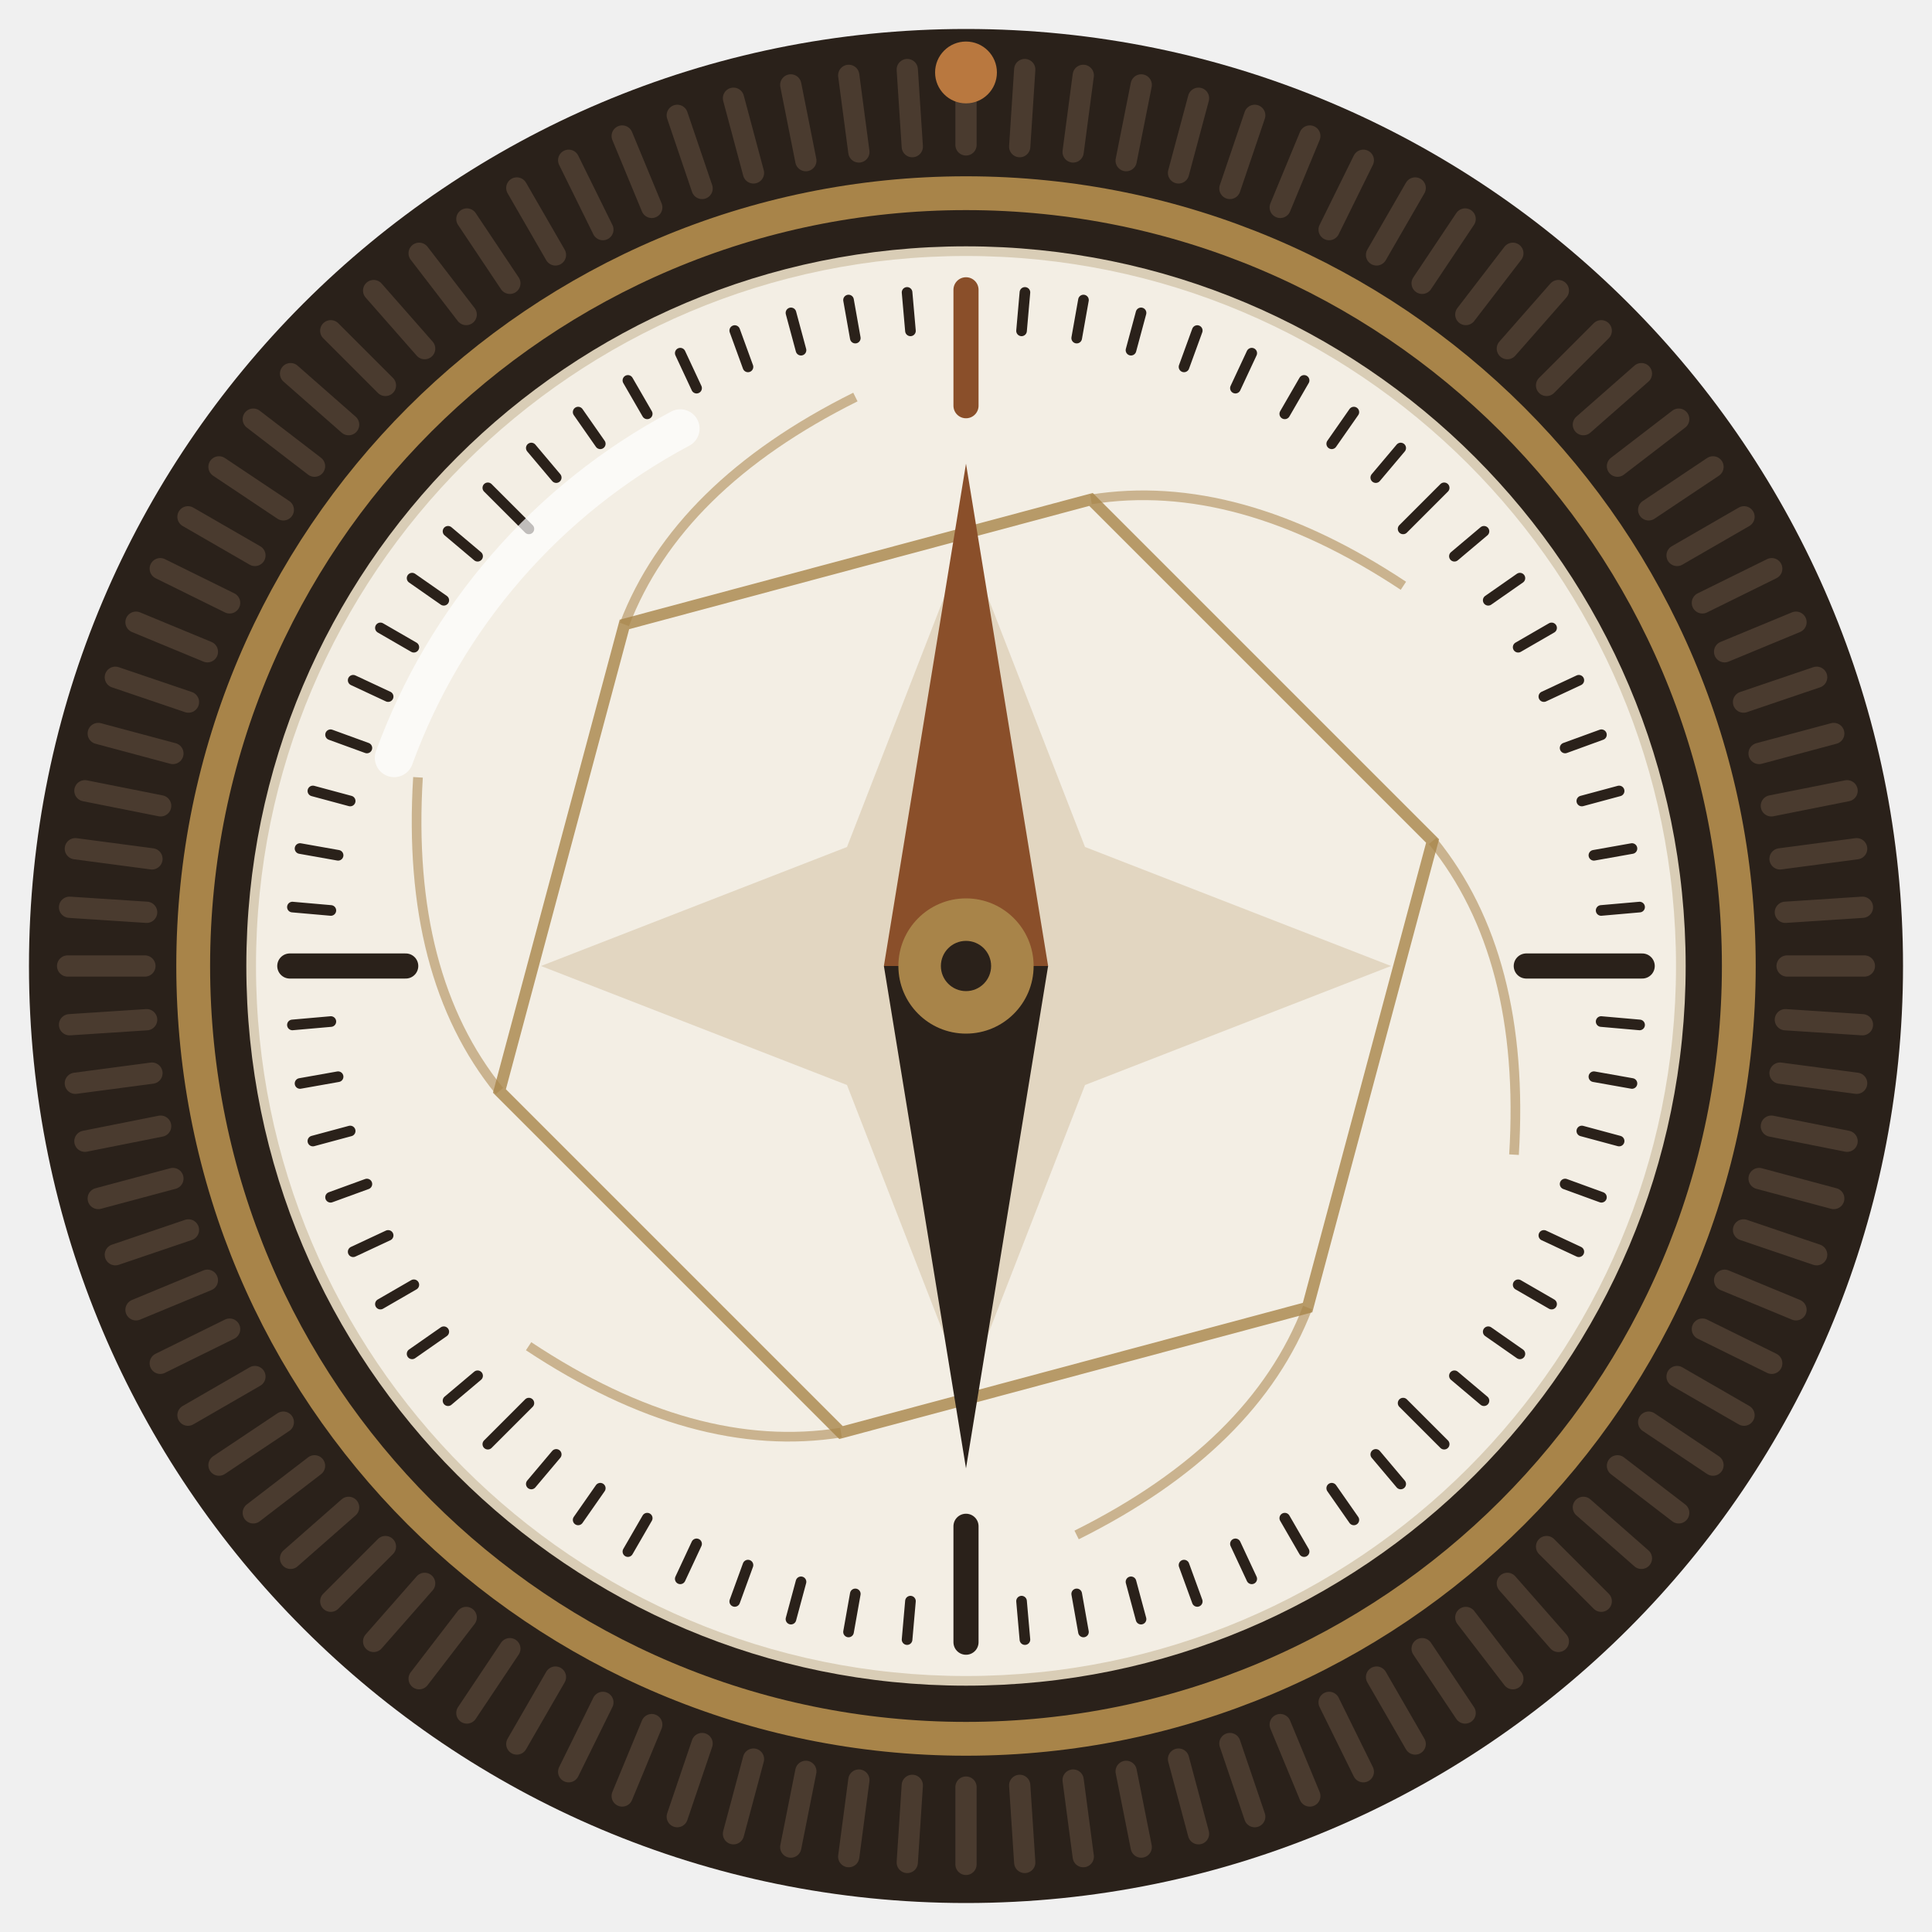
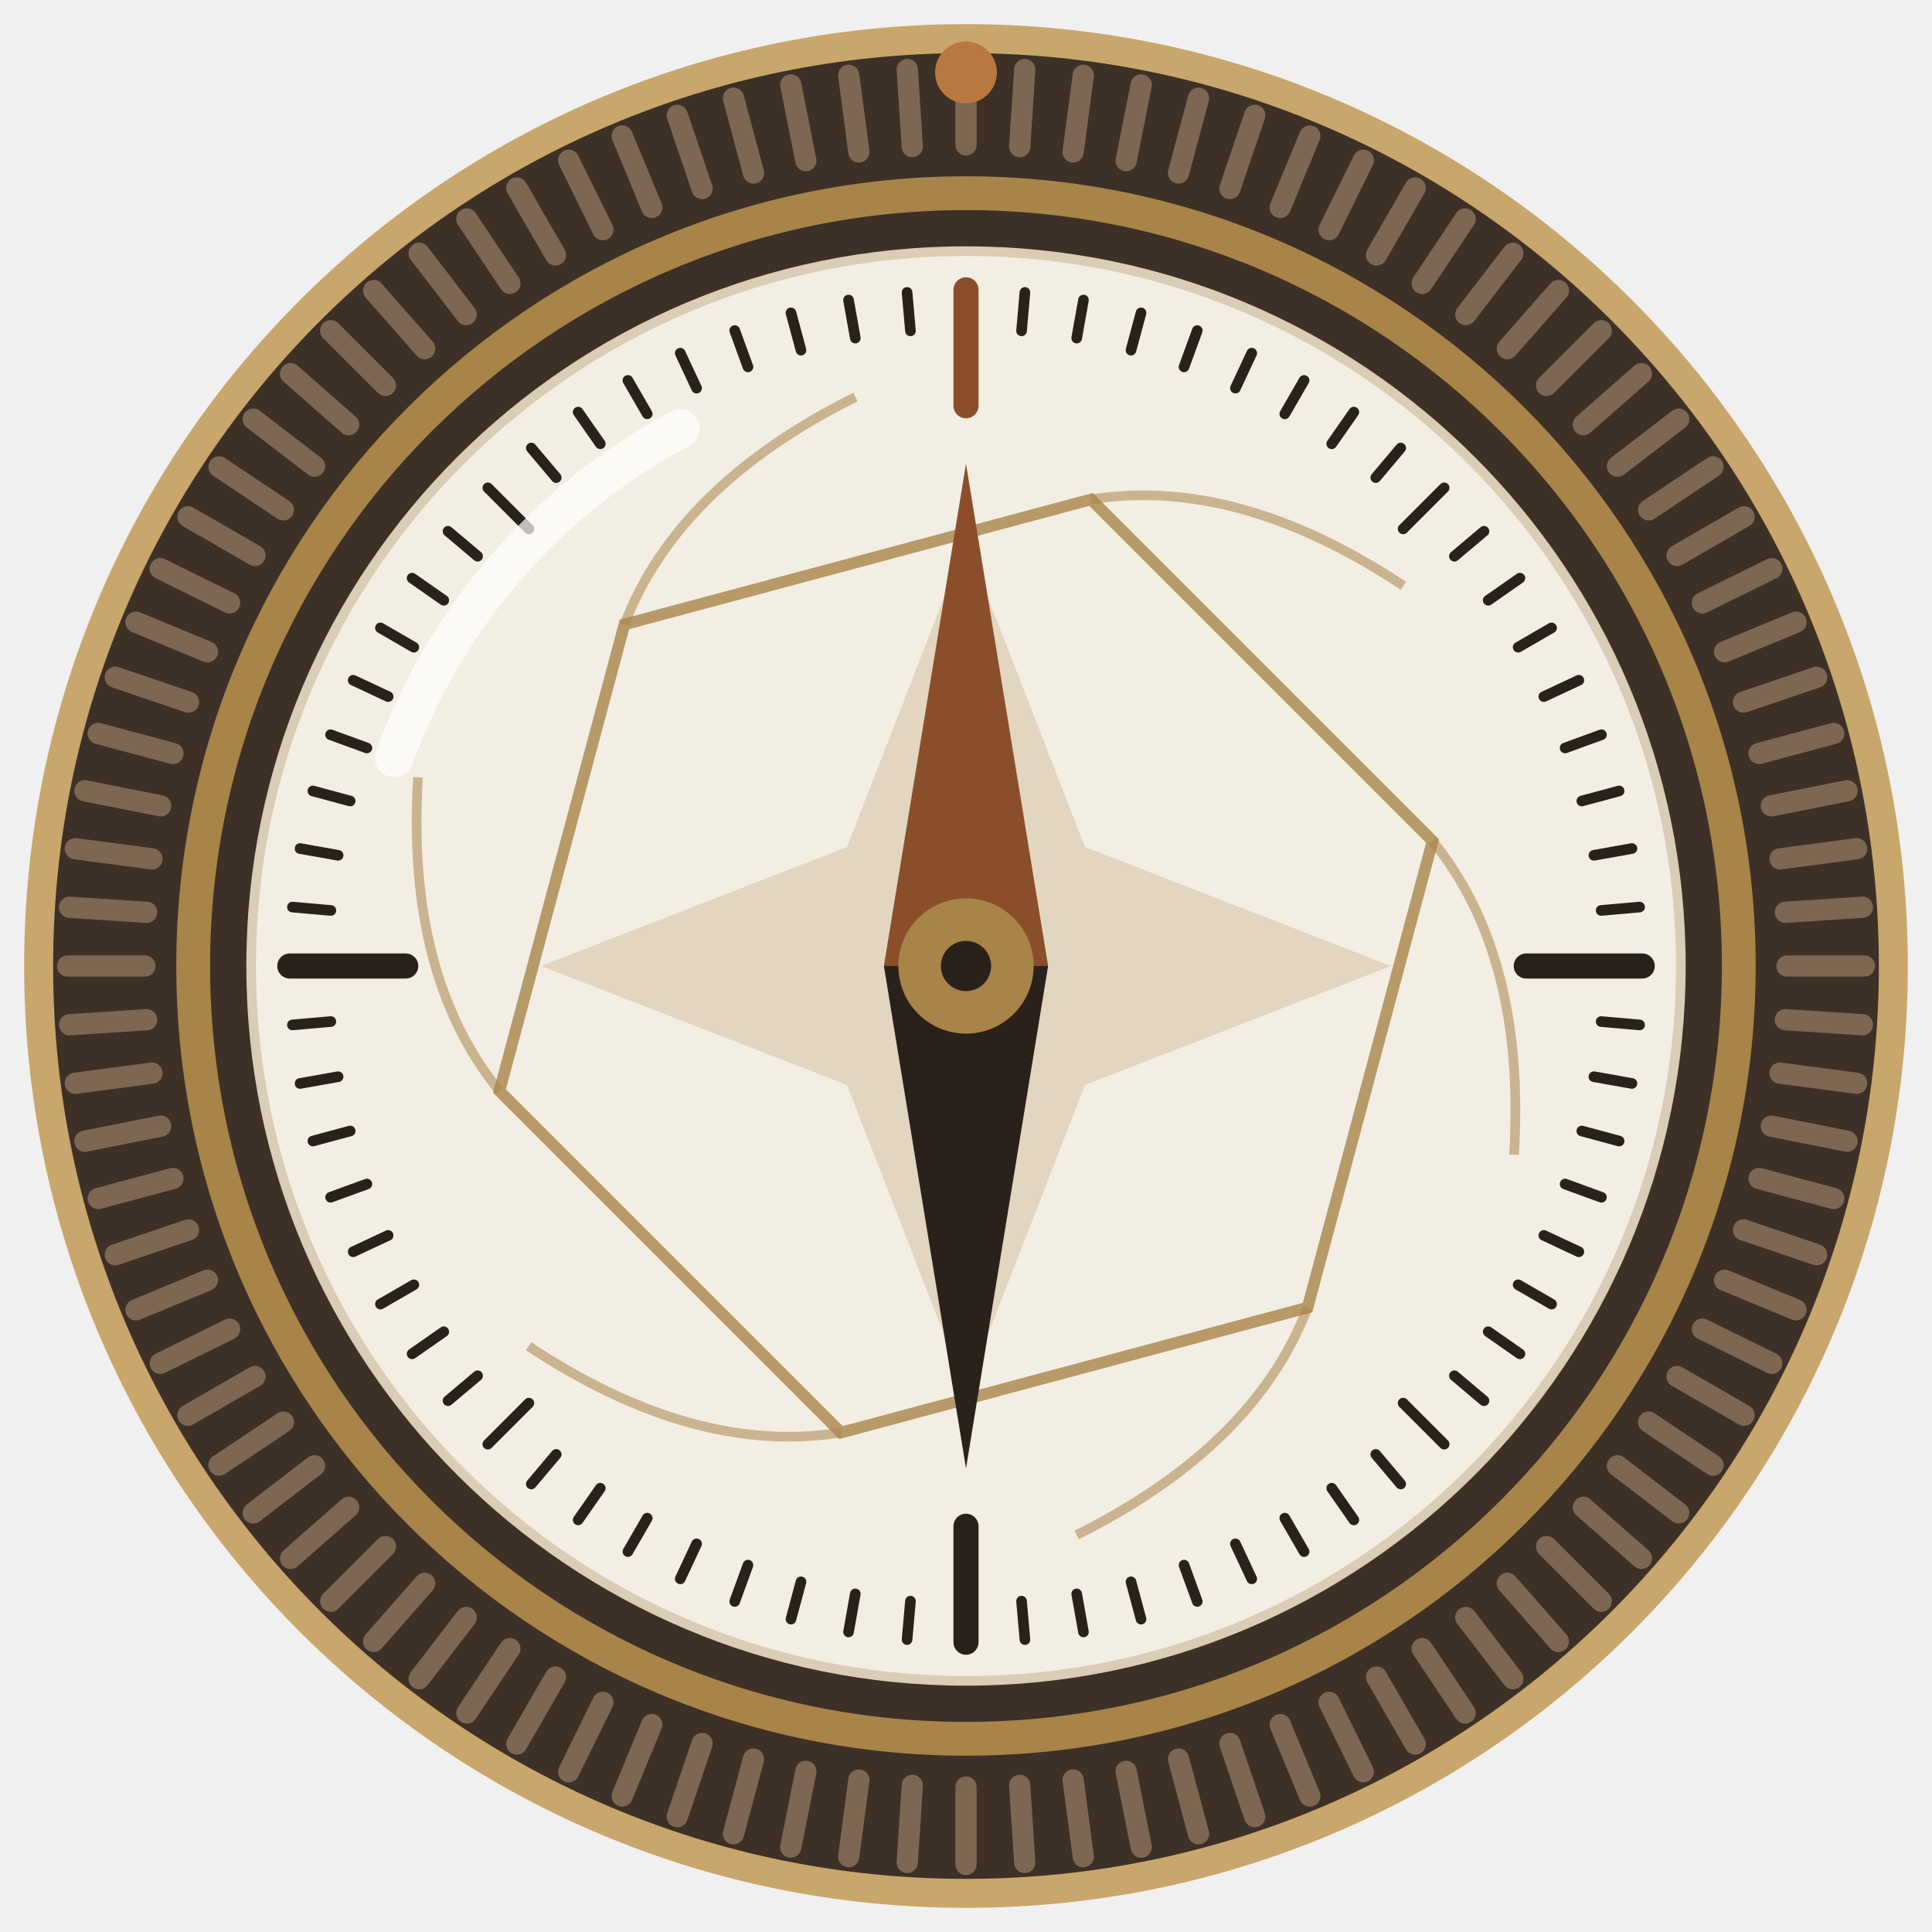
<svg xmlns="http://www.w3.org/2000/svg" viewBox="0 0 200 200" width="512" height="512" role="img" aria-label="Rumo Trip — símbolo lente e bússola, animado">
-   <circle cx="100" cy="100" r="97" fill="#2a211a" />
-   <g stroke="#4a3b2f" stroke-width="2.2" stroke-linecap="round">
+   <circle cx="100" cy="100" r="97" fill="#3d3026" />
+   <g stroke="#7d6753" stroke-width="2.2" stroke-linecap="round">
    <line x1="100.00" y1="7.00" x2="100.00" y2="15.00" />
    <line x1="106.08" y1="7.20" x2="105.56" y2="15.18" />
    <line x1="112.14" y1="7.80" x2="111.09" y2="15.73" />
    <line x1="118.14" y1="8.79" x2="116.58" y2="16.63" />
    <line x1="124.07" y1="10.17" x2="122.00" y2="17.90" />
    <line x1="129.89" y1="11.94" x2="127.32" y2="19.51" />
    <line x1="135.59" y1="14.08" x2="132.53" y2="21.47" />
    <line x1="141.13" y1="16.59" x2="137.59" y2="23.77" />
    <line x1="146.50" y1="19.46" x2="142.50" y2="26.39" />
    <line x1="151.67" y1="22.67" x2="147.22" y2="29.33" />
    <line x1="156.61" y1="26.22" x2="151.74" y2="32.56" />
    <line x1="161.32" y1="30.08" x2="156.04" y2="36.09" />
    <line x1="165.76" y1="34.24" x2="160.10" y2="39.90" />
    <line x1="169.92" y1="38.68" x2="163.91" y2="43.96" />
    <line x1="173.78" y1="43.39" x2="167.44" y2="48.26" />
    <line x1="177.33" y1="48.33" x2="170.67" y2="52.78" />
    <line x1="180.54" y1="53.50" x2="173.61" y2="57.50" />
    <line x1="183.41" y1="58.87" x2="176.23" y2="62.41" />
    <line x1="185.92" y1="64.41" x2="178.53" y2="67.47" />
    <line x1="188.06" y1="70.11" x2="180.49" y2="72.68" />
    <line x1="189.83" y1="75.93" x2="182.10" y2="78.00" />
    <line x1="191.21" y1="81.86" x2="183.37" y2="83.42" />
    <line x1="192.20" y1="87.86" x2="184.27" y2="88.91" />
    <line x1="192.80" y1="93.92" x2="184.82" y2="94.44" />
    <line x1="193.00" y1="100.00" x2="185.00" y2="100.00" />
    <line x1="192.80" y1="106.08" x2="184.82" y2="105.56" />
    <line x1="192.20" y1="112.14" x2="184.27" y2="111.09" />
    <line x1="191.21" y1="118.14" x2="183.37" y2="116.58" />
    <line x1="189.83" y1="124.07" x2="182.10" y2="122.00" />
    <line x1="188.06" y1="129.89" x2="180.49" y2="127.32" />
    <line x1="185.92" y1="135.59" x2="178.53" y2="132.53" />
    <line x1="183.41" y1="141.13" x2="176.23" y2="137.59" />
    <line x1="180.54" y1="146.50" x2="173.61" y2="142.50" />
    <line x1="177.33" y1="151.67" x2="170.67" y2="147.22" />
    <line x1="173.78" y1="156.61" x2="167.44" y2="151.74" />
    <line x1="169.92" y1="161.32" x2="163.91" y2="156.04" />
    <line x1="165.76" y1="165.76" x2="160.10" y2="160.10" />
    <line x1="161.32" y1="169.92" x2="156.04" y2="163.91" />
    <line x1="156.61" y1="173.78" x2="151.74" y2="167.44" />
    <line x1="151.67" y1="177.33" x2="147.22" y2="170.67" />
    <line x1="146.50" y1="180.54" x2="142.50" y2="173.61" />
    <line x1="141.13" y1="183.41" x2="137.59" y2="176.23" />
    <line x1="135.59" y1="185.92" x2="132.53" y2="178.53" />
    <line x1="129.89" y1="188.06" x2="127.32" y2="180.49" />
    <line x1="124.07" y1="189.83" x2="122.00" y2="182.10" />
    <line x1="118.14" y1="191.21" x2="116.58" y2="183.37" />
    <line x1="112.14" y1="192.20" x2="111.09" y2="184.27" />
    <line x1="106.08" y1="192.80" x2="105.56" y2="184.82" />
    <line x1="100.00" y1="193.00" x2="100.00" y2="185.00" />
    <line x1="93.92" y1="192.80" x2="94.44" y2="184.82" />
    <line x1="87.86" y1="192.20" x2="88.91" y2="184.27" />
    <line x1="81.86" y1="191.21" x2="83.42" y2="183.37" />
    <line x1="75.93" y1="189.83" x2="78.00" y2="182.10" />
    <line x1="70.11" y1="188.06" x2="72.68" y2="180.49" />
    <line x1="64.41" y1="185.92" x2="67.47" y2="178.53" />
    <line x1="58.87" y1="183.41" x2="62.41" y2="176.23" />
    <line x1="53.50" y1="180.54" x2="57.50" y2="173.61" />
    <line x1="48.33" y1="177.33" x2="52.78" y2="170.67" />
    <line x1="43.39" y1="173.78" x2="48.26" y2="167.44" />
    <line x1="38.68" y1="169.92" x2="43.96" y2="163.91" />
    <line x1="34.24" y1="165.76" x2="39.90" y2="160.10" />
    <line x1="30.08" y1="161.32" x2="36.09" y2="156.04" />
    <line x1="26.22" y1="156.61" x2="32.56" y2="151.74" />
    <line x1="22.67" y1="151.67" x2="29.33" y2="147.22" />
    <line x1="19.46" y1="146.50" x2="26.39" y2="142.50" />
    <line x1="16.59" y1="141.13" x2="23.77" y2="137.59" />
    <line x1="14.08" y1="135.59" x2="21.47" y2="132.53" />
    <line x1="11.94" y1="129.89" x2="19.51" y2="127.32" />
    <line x1="10.17" y1="124.07" x2="17.90" y2="122.00" />
    <line x1="8.79" y1="118.14" x2="16.63" y2="116.58" />
    <line x1="7.80" y1="112.14" x2="15.73" y2="111.09" />
    <line x1="7.20" y1="106.08" x2="15.18" y2="105.56" />
    <line x1="7.00" y1="100.00" x2="15.00" y2="100.00" />
    <line x1="7.20" y1="93.92" x2="15.18" y2="94.44" />
    <line x1="7.80" y1="87.86" x2="15.73" y2="88.91" />
    <line x1="8.79" y1="81.86" x2="16.63" y2="83.42" />
    <line x1="10.17" y1="75.93" x2="17.90" y2="78.00" />
    <line x1="11.94" y1="70.11" x2="19.51" y2="72.68" />
    <line x1="14.08" y1="64.41" x2="21.47" y2="67.47" />
    <line x1="16.59" y1="58.87" x2="23.77" y2="62.41" />
    <line x1="19.46" y1="53.50" x2="26.39" y2="57.50" />
    <line x1="22.67" y1="48.33" x2="29.33" y2="52.78" />
    <line x1="26.22" y1="43.39" x2="32.56" y2="48.26" />
    <line x1="30.08" y1="38.68" x2="36.09" y2="43.96" />
    <line x1="34.24" y1="34.24" x2="39.90" y2="39.90" />
    <line x1="38.68" y1="30.08" x2="43.96" y2="36.09" />
    <line x1="43.39" y1="26.22" x2="48.26" y2="32.56" />
    <line x1="48.33" y1="22.67" x2="52.78" y2="29.33" />
    <line x1="53.50" y1="19.46" x2="57.50" y2="26.39" />
    <line x1="58.87" y1="16.59" x2="62.41" y2="23.77" />
    <line x1="64.41" y1="14.08" x2="67.47" y2="21.47" />
    <line x1="70.11" y1="11.94" x2="72.68" y2="19.51" />
    <line x1="75.93" y1="10.17" x2="78.00" y2="17.90" />
    <line x1="81.86" y1="8.79" x2="83.42" y2="16.63" />
    <line x1="87.86" y1="7.80" x2="88.91" y2="15.73" />
    <line x1="93.92" y1="7.20" x2="94.44" y2="15.18" />
  </g>
+   <circle cx="100" cy="100" r="96" fill="none" stroke="#c9a66b" stroke-width="3" />
  <circle cx="100" cy="7.5" r="3.2" fill="#b9783f" />
  <circle cx="100" cy="100" r="80" fill="none" stroke="#a88449" stroke-width="3.5" />
  <circle cx="100" cy="100" r="74" fill="#f3eee4" />
  <circle cx="100" cy="100" r="74" fill="none" stroke="#d9cdb6" stroke-width="1" />
  <g stroke="#2a211a" stroke-width="1.1" stroke-linecap="round">
    <line x1="106.10" y1="30.27" x2="105.75" y2="34.25" />
    <line x1="112.16" y1="31.06" x2="111.46" y2="35.00" />
    <line x1="118.12" y1="32.39" x2="117.08" y2="36.25" />
    <line x1="123.94" y1="34.22" x2="122.57" y2="37.98" />
    <line x1="129.58" y1="36.56" x2="127.89" y2="40.18" />
    <line x1="135.00" y1="39.38" x2="133.00" y2="42.84" />
    <line x1="140.15" y1="42.66" x2="137.86" y2="45.94" />
    <line x1="145.00" y1="46.38" x2="142.42" y2="49.44" />
    <line x1="149.50" y1="50.50" x2="145.25" y2="54.75" />
    <line x1="153.62" y1="55.00" x2="150.56" y2="57.58" />
    <line x1="157.34" y1="59.85" x2="154.06" y2="62.14" />
    <line x1="160.62" y1="65.00" x2="157.16" y2="67.00" />
    <line x1="163.44" y1="70.42" x2="159.82" y2="72.11" />
    <line x1="165.78" y1="76.06" x2="162.02" y2="77.43" />
    <line x1="167.61" y1="81.88" x2="163.75" y2="82.92" />
    <line x1="168.94" y1="87.84" x2="165.00" y2="88.54" />
    <line x1="169.73" y1="93.90" x2="165.75" y2="94.25" />
    <line x1="169.73" y1="106.10" x2="165.75" y2="105.75" />
    <line x1="168.94" y1="112.16" x2="165.00" y2="111.46" />
    <line x1="167.61" y1="118.12" x2="163.75" y2="117.08" />
    <line x1="165.78" y1="123.94" x2="162.02" y2="122.57" />
    <line x1="163.44" y1="129.58" x2="159.82" y2="127.89" />
    <line x1="160.62" y1="135.00" x2="157.16" y2="133.00" />
    <line x1="157.34" y1="140.15" x2="154.06" y2="137.86" />
    <line x1="153.62" y1="145.00" x2="150.56" y2="142.42" />
    <line x1="149.50" y1="149.50" x2="145.25" y2="145.25" />
    <line x1="145.00" y1="153.62" x2="142.42" y2="150.56" />
    <line x1="140.15" y1="157.34" x2="137.86" y2="154.06" />
    <line x1="135.00" y1="160.62" x2="133.00" y2="157.16" />
    <line x1="129.58" y1="163.44" x2="127.89" y2="159.82" />
    <line x1="123.94" y1="165.78" x2="122.57" y2="162.02" />
    <line x1="118.12" y1="167.61" x2="117.08" y2="163.75" />
    <line x1="112.16" y1="168.94" x2="111.46" y2="165.00" />
    <line x1="106.10" y1="169.73" x2="105.75" y2="165.75" />
    <line x1="93.90" y1="169.73" x2="94.25" y2="165.75" />
    <line x1="87.84" y1="168.94" x2="88.54" y2="165.00" />
    <line x1="81.88" y1="167.61" x2="82.92" y2="163.75" />
    <line x1="76.06" y1="165.78" x2="77.43" y2="162.02" />
    <line x1="70.42" y1="163.44" x2="72.11" y2="159.82" />
    <line x1="65.00" y1="160.62" x2="67.00" y2="157.16" />
    <line x1="59.85" y1="157.34" x2="62.14" y2="154.06" />
    <line x1="55.00" y1="153.62" x2="57.58" y2="150.56" />
    <line x1="50.50" y1="149.50" x2="54.75" y2="145.25" />
    <line x1="46.38" y1="145.00" x2="49.44" y2="142.42" />
    <line x1="42.66" y1="140.15" x2="45.94" y2="137.86" />
    <line x1="39.38" y1="135.00" x2="42.84" y2="133.00" />
    <line x1="36.56" y1="129.58" x2="40.18" y2="127.89" />
    <line x1="34.22" y1="123.94" x2="37.98" y2="122.57" />
    <line x1="32.39" y1="118.12" x2="36.25" y2="117.08" />
    <line x1="31.06" y1="112.16" x2="35.00" y2="111.46" />
    <line x1="30.27" y1="106.10" x2="34.25" y2="105.75" />
    <line x1="30.27" y1="93.90" x2="34.25" y2="94.25" />
    <line x1="31.06" y1="87.84" x2="35.00" y2="88.54" />
    <line x1="32.39" y1="81.88" x2="36.25" y2="82.92" />
    <line x1="34.22" y1="76.06" x2="37.98" y2="77.43" />
    <line x1="36.56" y1="70.42" x2="40.18" y2="72.11" />
    <line x1="39.38" y1="65.00" x2="42.84" y2="67.00" />
    <line x1="42.66" y1="59.85" x2="45.94" y2="62.14" />
    <line x1="46.38" y1="55.00" x2="49.44" y2="57.58" />
    <line x1="50.50" y1="50.50" x2="54.75" y2="54.75" />
    <line x1="55.00" y1="46.38" x2="57.58" y2="49.44" />
    <line x1="59.85" y1="42.66" x2="62.14" y2="45.94" />
    <line x1="65.00" y1="39.38" x2="67.00" y2="42.84" />
    <line x1="70.42" y1="36.56" x2="72.11" y2="40.18" />
    <line x1="76.06" y1="34.22" x2="77.43" y2="37.98" />
    <line x1="81.88" y1="32.39" x2="82.92" y2="36.25" />
    <line x1="87.84" y1="31.06" x2="88.54" y2="35.00" />
    <line x1="93.90" y1="30.27" x2="94.25" y2="34.25" />
  </g>
  <line x1="100.00" y1="30.00" x2="100.00" y2="42.00" stroke="#8a4f2a" stroke-width="2.6" stroke-linecap="round" />
  <line x1="170.00" y1="100.00" x2="158.00" y2="100.00" stroke="#2a211a" stroke-width="2.6" stroke-linecap="round" />
  <line x1="100.00" y1="170.00" x2="100.00" y2="158.00" stroke="#2a211a" stroke-width="2.6" stroke-linecap="round" />
  <line x1="30.00" y1="100.00" x2="42.00" y2="100.00" stroke="#2a211a" stroke-width="2.6" stroke-linecap="round" />
  <g fill="none" stroke="#a88449" stroke-width="1" opacity="0.55">
    <path d="M112.94,51.70 Q128.12,49.27 145.28,60.64" />
    <path d="M148.30,87.06 Q157.99,98.99 156.73,119.53" />
    <path d="M135.36,135.36 Q129.87,149.72 111.45,158.90" />
    <path d="M87.06,148.30 Q71.88,150.73 54.72,139.36" />
    <path d="M51.70,112.94 Q42.01,101.01 43.27,80.47" />
    <path d="M64.64,64.64 Q70.13,50.28 88.55,41.10" />
  </g>
  <polygon points="112.94,51.70 148.30,87.06 135.36,135.36 87.06,148.30 51.70,112.94 64.64,64.64" fill="none" stroke="#a88449" stroke-width="1.2" opacity="0.8" />
  <polygon points="100.00,56.00 112.32,87.68 144.00,100.00 112.32,112.32 100.00,144.00 87.68,112.32 56.00,100.00 87.68,87.68" fill="#e2d6c1" />
  <g>
    <polygon points="100,48 108.5,100 91.5,100" fill="#8a4f2a" />
    <polygon points="100,152 108.5,100 91.5,100" fill="#2a211a" />
    <animateTransform attributeName="transform" type="rotate" values="0 100 100;34 100 100;-22 100 100;14 100 100;-7 100 100;3 100 100;0 100 100;0 100 100" keyTimes="0;0.12;0.26;0.40;0.52;0.62;0.72;1" calcMode="spline" keySplines="0.4 0 0.2 1;0.4 0 0.2 1;0.4 0 0.2 1;0.4 0 0.2 1;0.4 0 0.2 1;0.4 0 0.2 1;0 0 1 1" dur="5s" repeatCount="indefinite" />
  </g>
  <circle cx="100" cy="100" r="7" fill="#a88449" />
  <circle cx="100" cy="100" r="2.6" fill="#2a211a" />
  <path d="M40.80,78.45 A63,63 0 0 1 70.42,44.37" fill="none" stroke="#ffffff" stroke-width="4" stroke-linecap="round" opacity="0.7" />
</svg>
